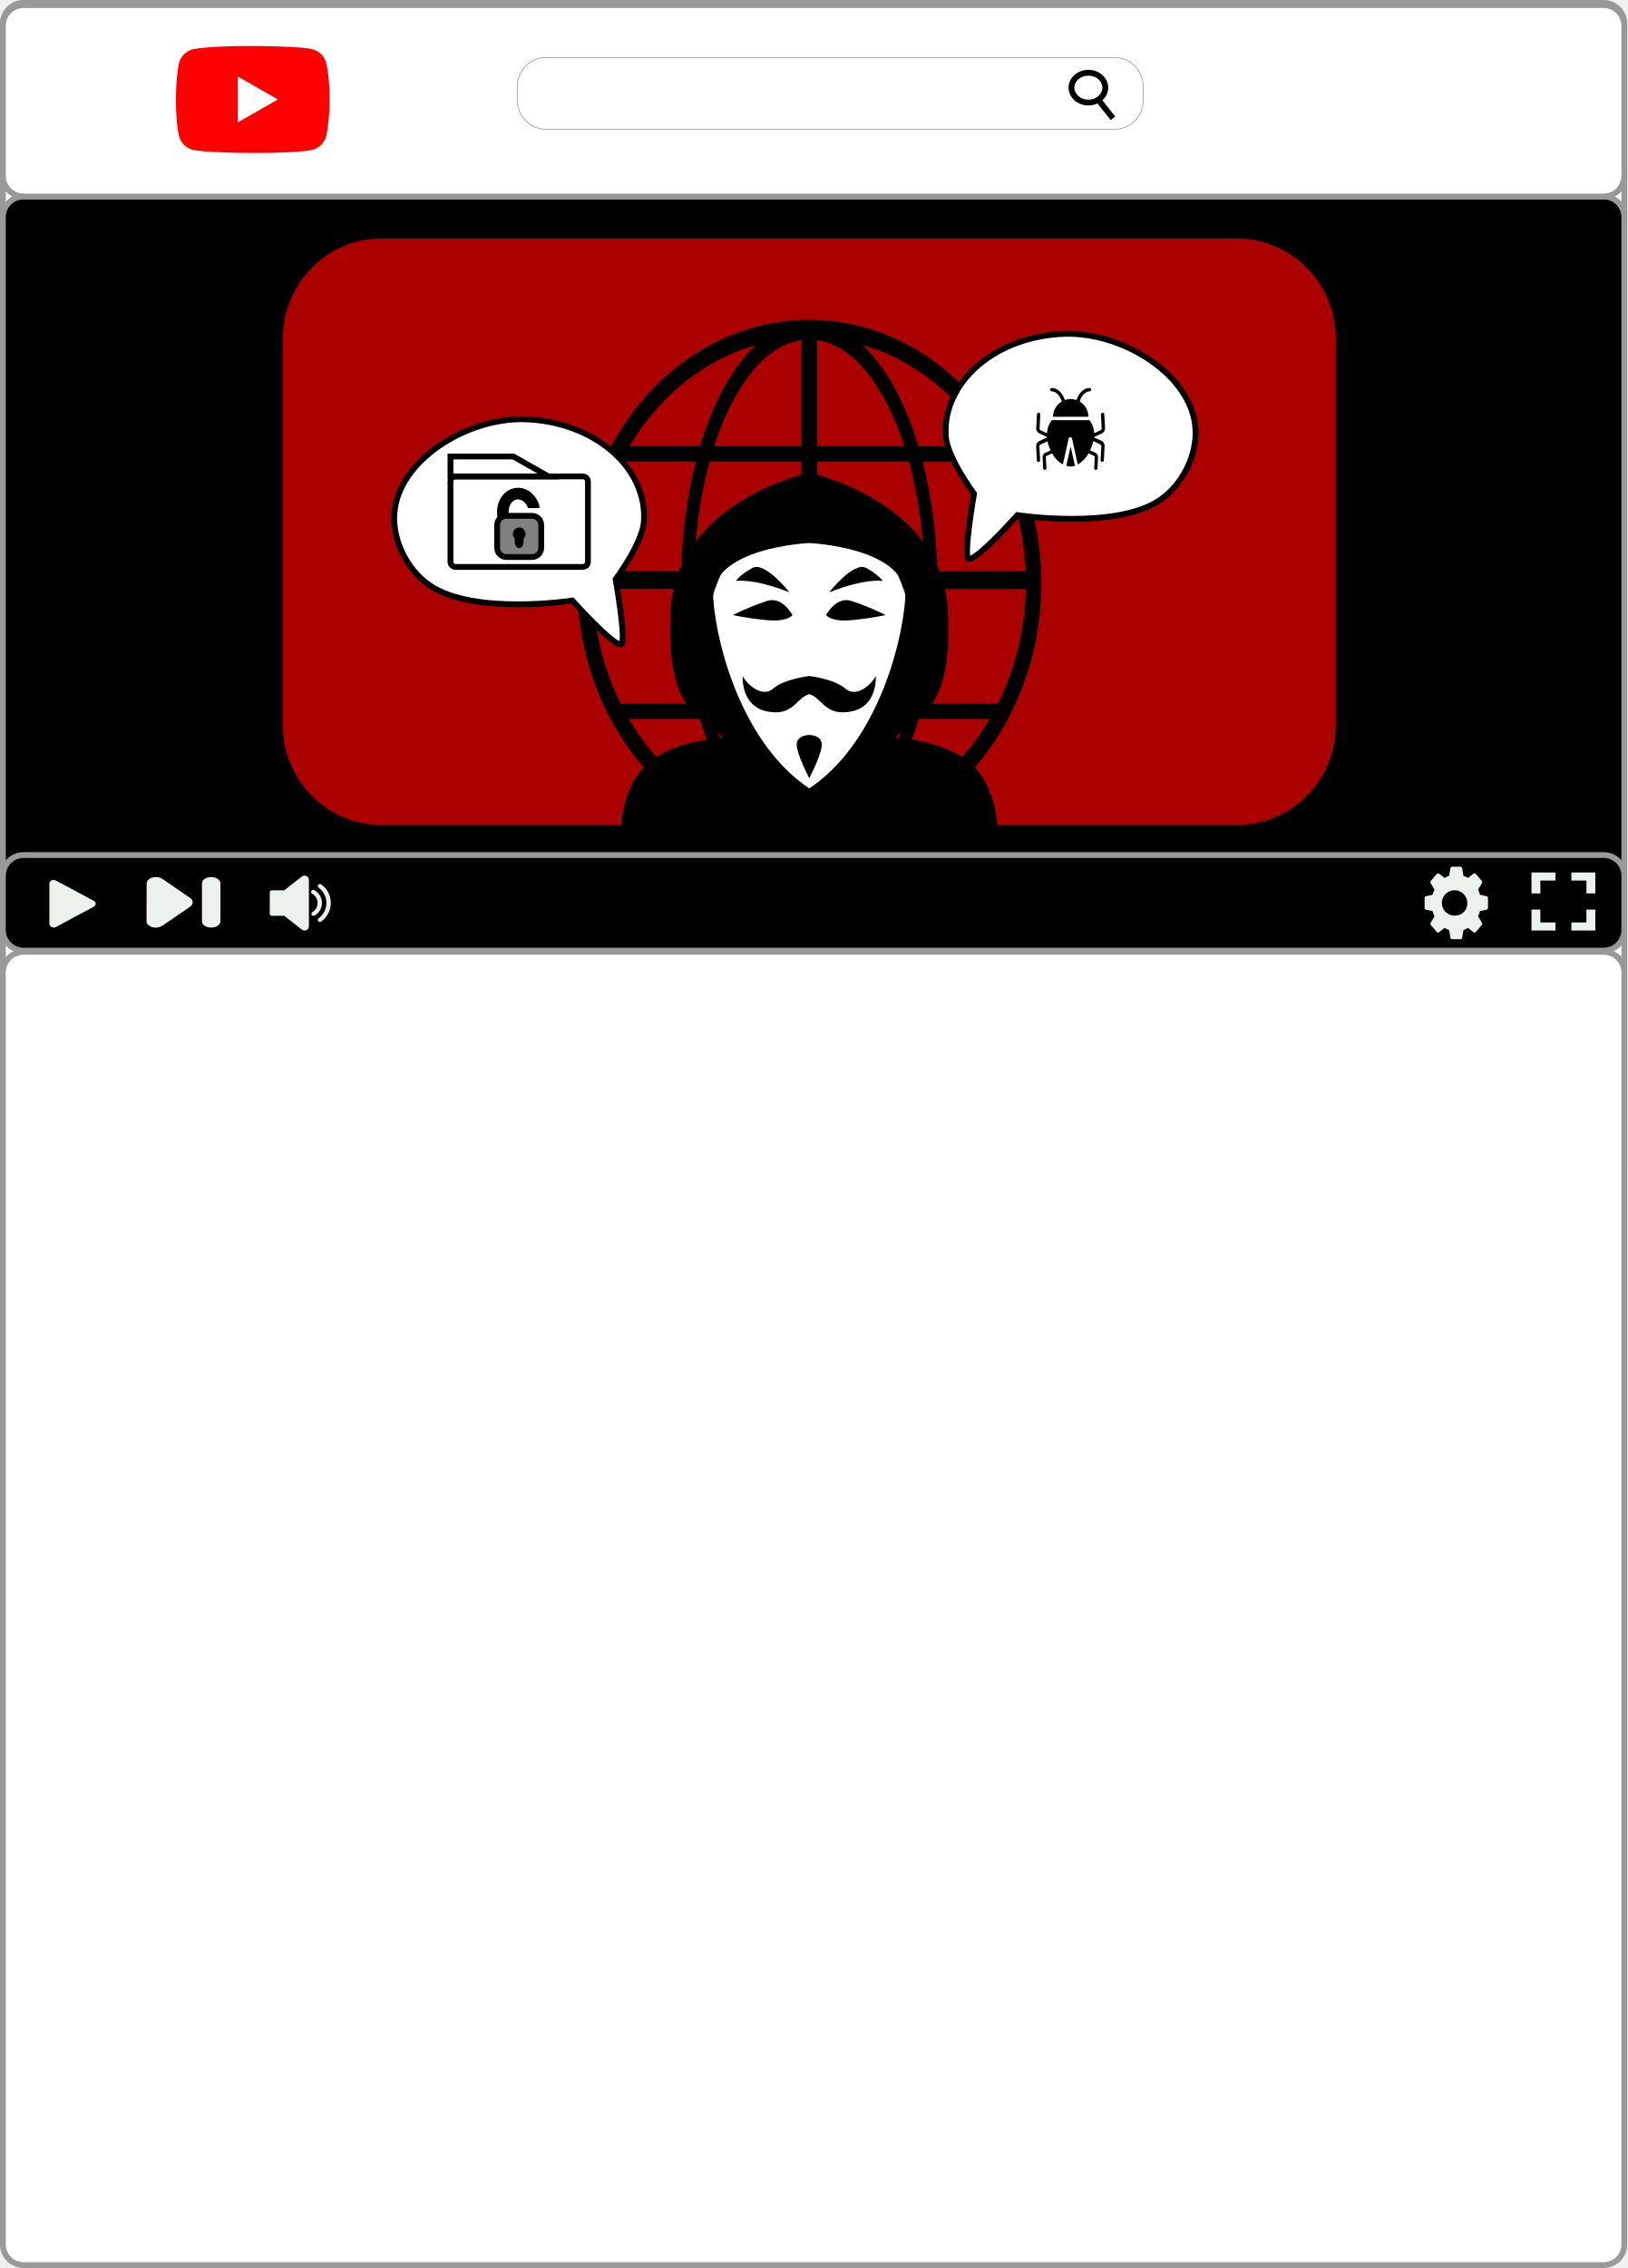
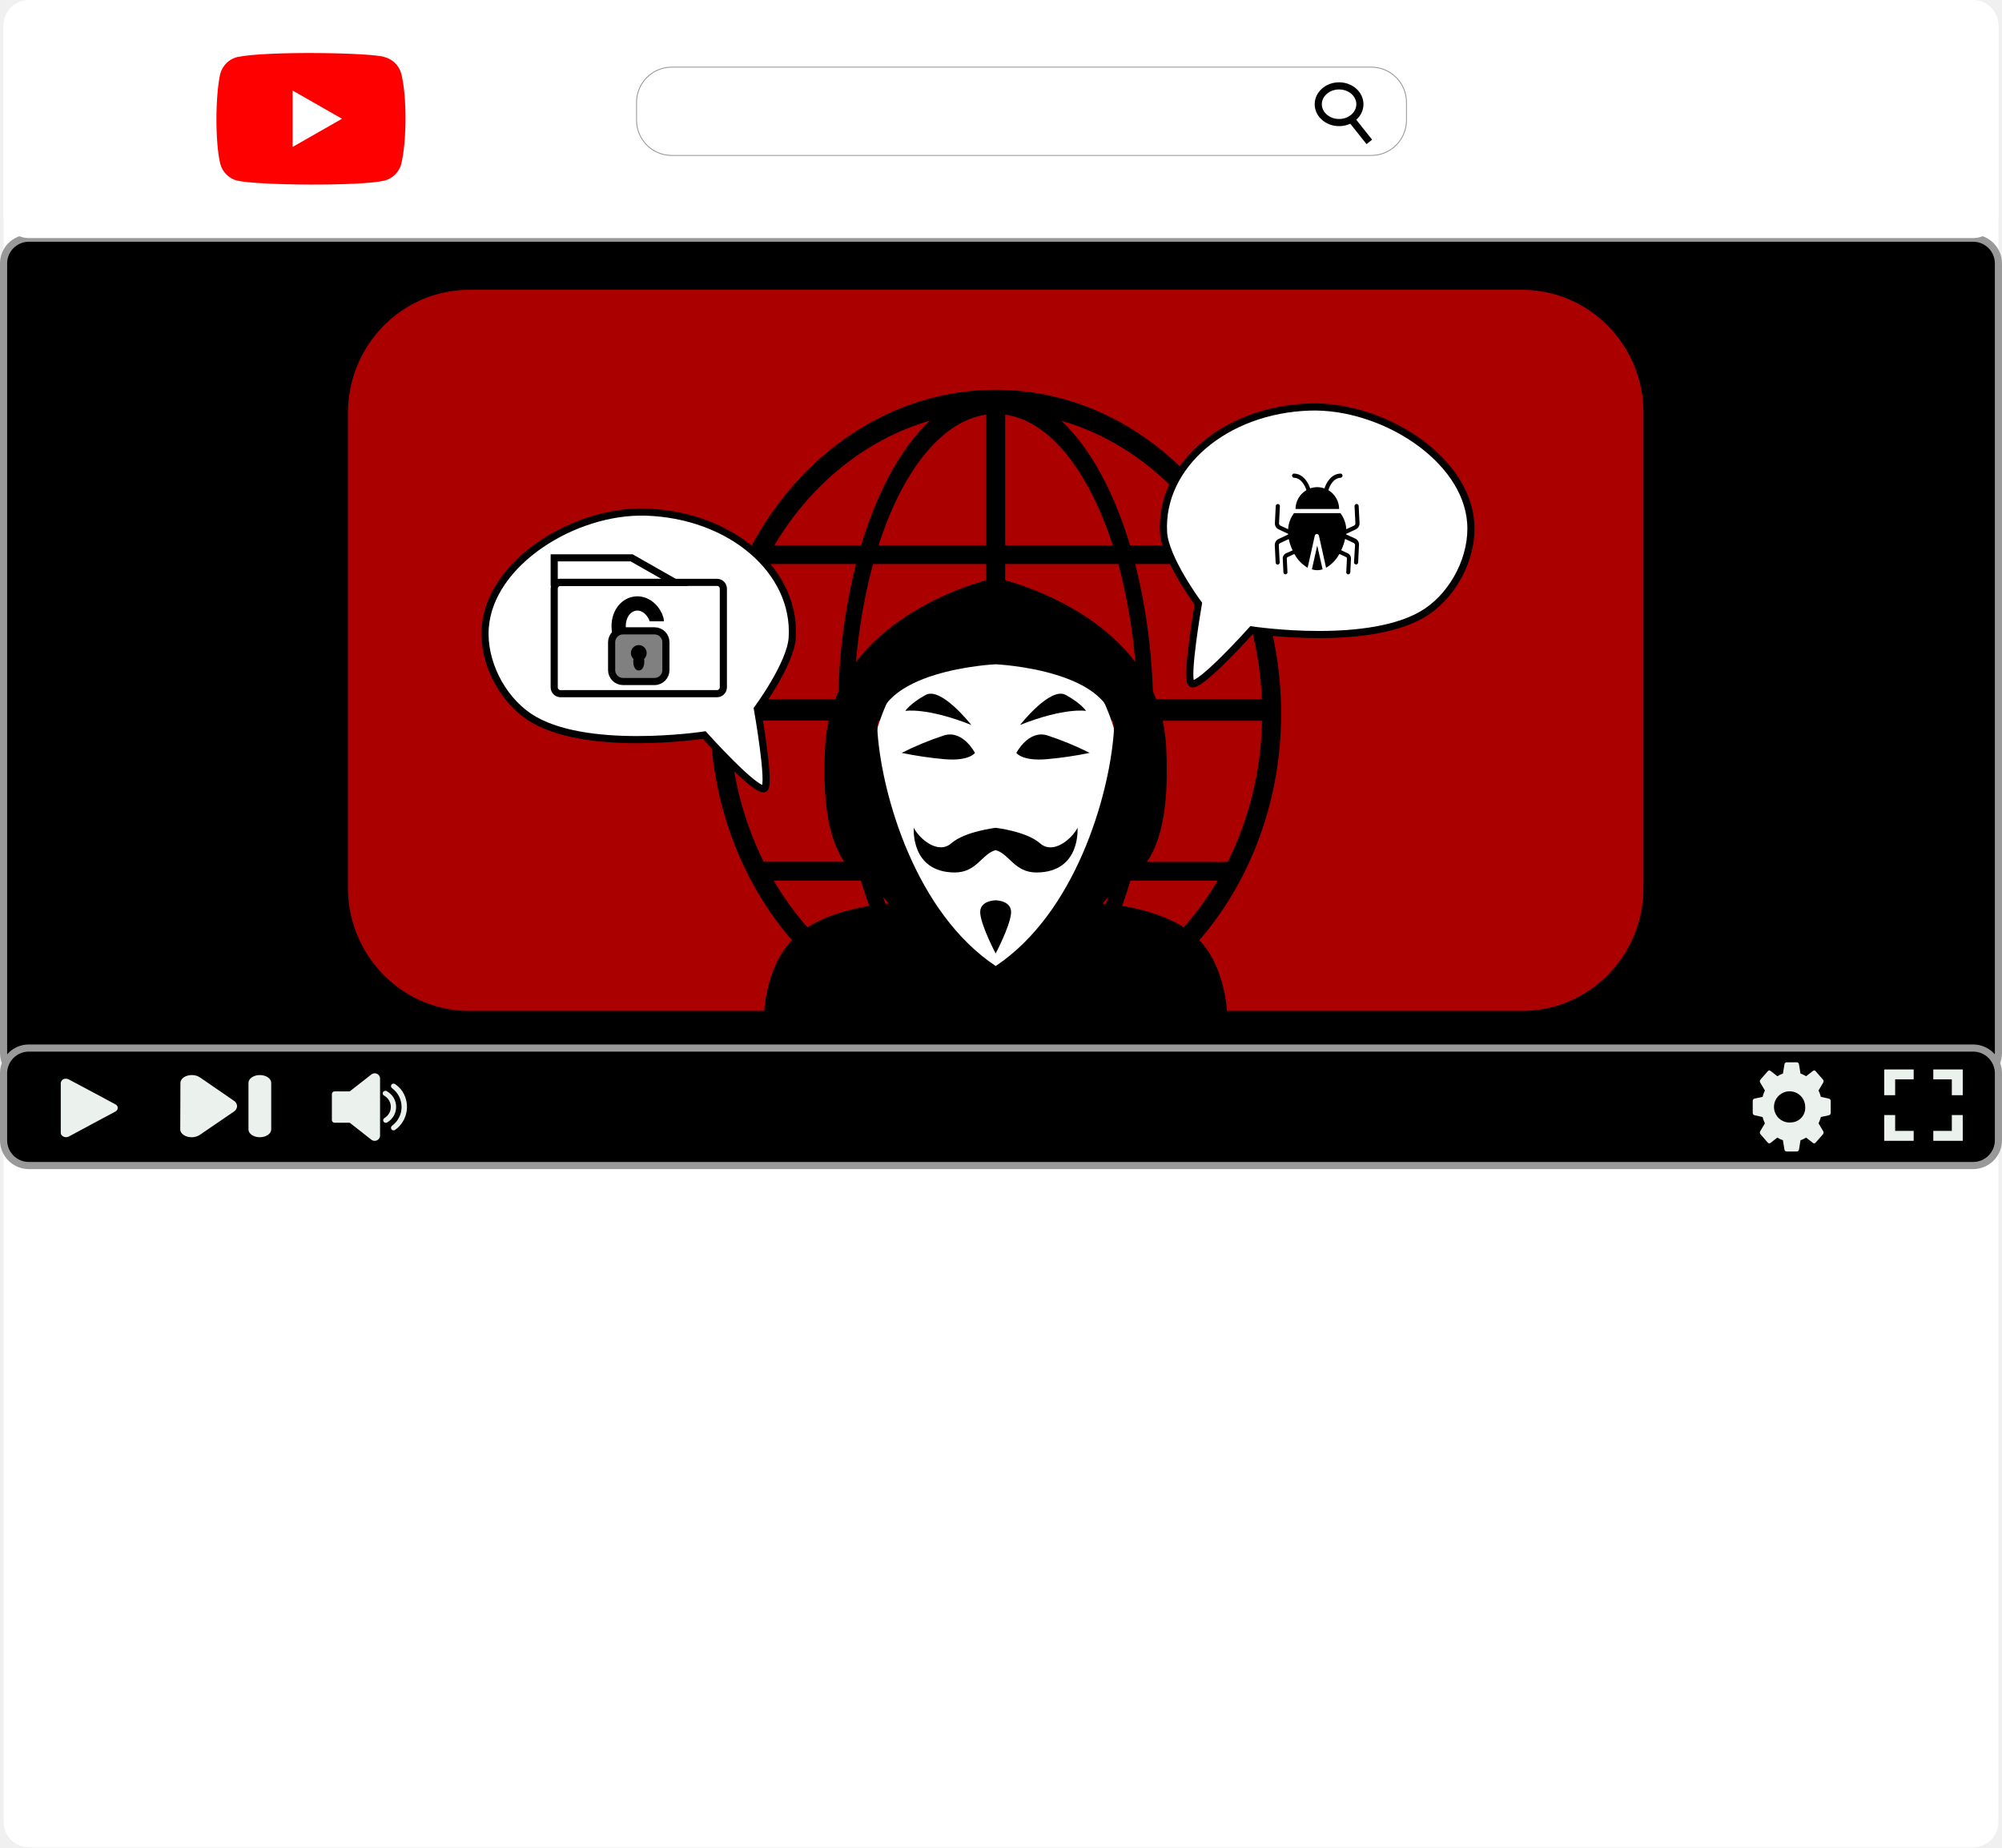
- <svg xmlns="http://www.w3.org/2000/svg" viewBox="0 0 561 781.72">
+ <svg xmlns="http://www.w3.org/2000/svg" viewBox="0 0 561 517.72">
  <g id="Layer_2" data-name="Layer 2">
    <g id="Layer_13" data-name="Layer 13">
-       <rect x="1" y="1" width="559" height="408.72" rx="7.09" fill="#fff" stroke="#999" stroke-miterlimit="10" stroke-width="2" />
-       <rect x="1" y="67.75" width="559" height="235.37" rx="7.09" stroke="#999" stroke-miterlimit="10" stroke-width="2" />
-       <rect x="1" y="1.77" width="559" height="65.95" rx="7.09" fill="#fff" stroke="#999" stroke-miterlimit="10" stroke-width="2" />
-       <rect x="1" y="328.07" width="559" height="452.65" rx="7.09" fill="#fff" stroke="#999" stroke-miterlimit="10" stroke-width="2" />
-       <path d="M112.44,21.61A6.6,6.6,0,0,0,107.76,17C104.7,15.78,75,15.2,66.41,17a6.6,6.6,0,0,0-4.68,4.66c-1.39,6-1.49,19.11,0,25.29a6.6,6.6,0,0,0,4.68,4.66c6.07,1.39,34.92,1.59,41.36,0a6.6,6.6,0,0,0,4.68-4.66C114,40.36,114.06,28.1,112.44,21.61Z" fill="red" />
-       <path d="M95.83,34.28,82,26.38v15.8Z" fill="#fff" />
-       <path d="M188.2,19.82h196a9.88,9.88,0,0,1,9.88,9.88v5a9.87,9.87,0,0,1-9.87,9.87h-196a9.88,9.88,0,0,1-9.88-9.88v-5a9.88,9.88,0,0,1,9.88-9.87Z" fill="#fff" />
-       <path d="M384.2,19.94A9.76,9.76,0,0,1,394,29.69v5a9.76,9.76,0,0,1-9.75,9.75h-196a9.76,9.76,0,0,1-9.75-9.75v-5a9.76,9.76,0,0,1,9.75-9.75h196m0-.25h-196a10,10,0,0,0-10,10v5a10,10,0,0,0,10,10h196a10,10,0,0,0,10-10v-5a10,10,0,0,0-10-10Z" fill="#999" />
-       <path d="M375.24,35.35c-3.22,0-5.84-2.31-5.84-5.14s2.62-5.14,5.84-5.14,5.83,2.3,5.83,5.14S378.45,35.35,375.24,35.35Z" fill="#fff" />
-       <path d="M375.24,26.07c2.66,0,4.83,1.86,4.83,4.14s-2.17,4.14-4.83,4.14-4.84-1.86-4.84-4.14,2.17-4.14,4.84-4.14m0-2c-3.78,0-6.84,2.75-6.84,6.14s3.06,6.14,6.84,6.14,6.83-2.75,6.83-6.14-3.06-6.14-6.83-6.14Z" />
-       <line x1="378.24" y1="33.89" x2="383.71" y2="40.77" fill="none" stroke="#000" stroke-miterlimit="10" stroke-width="2" />
-       <rect x="1" y="294.72" width="559" height="32.93" rx="7.09" stroke="#999" stroke-miterlimit="10" stroke-width="2" />
-       <path d="M32.33,312.52,25.82,316l-6.55,3.53a1.69,1.69,0,0,1-2-.37,1,1,0,0,1-.24-.65h0v-14a1.34,1.34,0,0,1,1.45-1.19,1.67,1.67,0,0,1,.86.23L25.82,307l6.51,3.5a1.08,1.08,0,0,1,.45,1.64A1.41,1.41,0,0,1,32.33,312.52Z" fill="#ebf2ed" fill-rule="evenodd" />
-       <path d="M76,304.47c0-1.2-1.43-2.18-3.19-2.18s-3.18,1-3.18,2.18v13.07c0,1.21,1.42,2.18,3.18,2.18s3.19-1,3.19-2.18Z" fill="#ebf2ed" />
-       <path d="M50.51,317.54c0,1.21,1.43,2.18,3.19,2.18a4,4,0,0,0,2.25-.64h0l9.56-6.53a1.93,1.93,0,0,0,.93-1.54,1.9,1.9,0,0,0-.93-1.54h0L56,302.93h0a4.06,4.06,0,0,0-2.25-.64c-1.76,0-3.19,1-3.19,2.18Z" fill="#ebf2ed" />
-       <path d="M106.5,303.27v16a1.51,1.51,0,0,1-1.5,1.46,1.53,1.53,0,0,1-.94-.32L98,315.65H93.75a.74.74,0,0,1-.75-.73V307.6a.74.74,0,0,1,.75-.73H98l6.07-4.75h0a1.53,1.53,0,0,1,2.11.23A1.46,1.46,0,0,1,106.5,303.27Zm4.2,1.55a.77.77,0,0,0-1,.14.73.73,0,0,0,.15,1,6.52,6.52,0,0,1,0,10.54.73.73,0,0,0-.15,1,.76.76,0,0,0,.6.29.74.74,0,0,0,.45-.15,7.93,7.93,0,0,0,1.65-11.27A8.39,8.39,0,0,0,110.7,304.82Zm.3,6.44a5,5,0,0,0-2.52-4.39.77.77,0,0,0-1.06.09.73.73,0,0,0,.31,1.15,3.61,3.61,0,0,1,1.25,5,3.77,3.77,0,0,1-1.25,1.23.72.72,0,0,0-.25,1,.77.77,0,0,0,1,.24A5,5,0,0,0,111,311.26Z" fill="#ebf2ed" />
-       <polygon points="531.06 303.5 536.25 303.5 536.25 300.72 528 300.72 528 307.94 531.06 307.94 531.06 303.5" fill="#ebf2ed" />
-       <polygon points="536.25 317.94 531.06 317.94 531.06 313.5 528 313.5 528 320.72 536.25 320.72 536.25 317.94" fill="#ebf2ed" />
-       <polygon points="546.94 317.94 541.75 317.94 541.75 320.72 550 320.72 550 313.5 546.94 313.5 546.94 317.94" fill="#ebf2ed" />
-       <polygon points="541.75 303.5 546.94 303.5 546.94 307.94 550 307.94 550 300.72 541.75 300.72 541.75 303.5" fill="#ebf2ed" />
-       <path d="M512.52,308.9l-2.28-.5a10.06,10.06,0,0,0-.65-1.79l1.31-2.2a.74.74,0,0,0-.07-.85l-2.06-2.36a.53.53,0,0,0-.74-.08l-1.92,1.5a7.48,7.48,0,0,0-1.57-.74l-.43-2.61a.62.62,0,0,0-.58-.55h-2.91a.63.63,0,0,0-.58.55l-.43,2.61a7.18,7.18,0,0,0-1.56.74l-1.93-1.5a.53.53,0,0,0-.74.08l-2.06,2.36a.74.74,0,0,0-.07.85l1.31,2.2a10.06,10.06,0,0,0-.65,1.79l-2.28.5a.64.64,0,0,0-.48.65v3.34a.66.66,0,0,0,.48.66l2.28.5a10,10,0,0,0,.65,1.78l-1.31,2.2a.74.74,0,0,0,.07.85l2.06,2.36a.53.53,0,0,0,.74.08l1.93-1.5a7.18,7.18,0,0,0,1.56.74l.43,2.62a.63.63,0,0,0,.58.54h2.91a.62.62,0,0,0,.58-.54l.43-2.62a7.48,7.48,0,0,0,1.57-.74l1.92,1.5a.53.53,0,0,0,.74-.08l2.06-2.36a.74.74,0,0,0,.07-.85l-1.31-2.2a10,10,0,0,0,.65-1.78l2.28-.5a.66.66,0,0,0,.48-.66v-3.34A.64.64,0,0,0,512.52,308.9Zm-10.44,6.66a4.38,4.38,0,1,1,3.78-4.34A4.09,4.09,0,0,1,502.08,315.56Z" fill="#ebf2ed" />
+       <rect x="1" width="559" height="517.72" rx="7.09" fill="#fff" />
+       <rect x="1" y="66.75" width="559" height="235.37" rx="7.09" stroke="#999" stroke-miterlimit="10" stroke-width="2" />
+       <rect x="1" y="0.77" width="559" height="65.95" rx="7.09" fill="#fff" />
+       <path d="M112.44,20.61A6.6,6.6,0,0,0,107.76,16C104.7,14.78,75,14.2,66.41,16a6.6,6.6,0,0,0-4.68,4.66c-1.39,6-1.49,19.11,0,25.29a6.6,6.6,0,0,0,4.68,4.66c6.07,1.39,34.92,1.59,41.36,0a6.6,6.6,0,0,0,4.68-4.66C114,39.36,114.06,27.1,112.44,20.61Z" fill="red" />
+       <path d="M95.83,33.28,82,25.38v15.8Z" fill="#fff" />
+       <path d="M188.2,18.82h196a9.88,9.88,0,0,1,9.88,9.88v5a9.87,9.87,0,0,1-9.87,9.87h-196a9.88,9.88,0,0,1-9.88-9.88v-5a9.88,9.88,0,0,1,9.88-9.87Z" fill="#fff" />
+       <path d="M384.2,18.94A9.76,9.76,0,0,1,394,28.69v5a9.76,9.76,0,0,1-9.75,9.75h-196a9.76,9.76,0,0,1-9.75-9.75v-5a9.76,9.76,0,0,1,9.75-9.75h196m0-.25h-196a10,10,0,0,0-10,10v5a10,10,0,0,0,10,10h196a10,10,0,0,0,10-10v-5a10,10,0,0,0-10-10Z" fill="#999" />
+       <path d="M375.24,34.35c-3.22,0-5.84-2.31-5.84-5.14s2.62-5.14,5.84-5.14,5.83,2.3,5.83,5.14S378.45,34.35,375.24,34.35Z" fill="#fff" />
+       <path d="M375.24,25.07c2.66,0,4.83,1.86,4.83,4.14s-2.17,4.14-4.83,4.14-4.84-1.86-4.84-4.14,2.17-4.14,4.84-4.14m0-2c-3.78,0-6.84,2.75-6.84,6.14s3.06,6.14,6.84,6.14,6.83-2.75,6.83-6.14-3.06-6.14-6.83-6.14Z" />
+       <line x1="378.24" y1="32.89" x2="383.71" y2="39.77" fill="none" stroke="#000" stroke-miterlimit="10" stroke-width="2" />
+       <rect x="1" y="293.72" width="559" height="32.93" rx="7.09" stroke="#999" stroke-miterlimit="10" stroke-width="2" />
+       <path d="M32.33,311.52,25.82,315l-6.55,3.53a1.69,1.69,0,0,1-2-.37,1,1,0,0,1-.24-.65h0v-14a1.34,1.34,0,0,1,1.45-1.19,1.67,1.67,0,0,1,.86.23L25.82,306l6.51,3.5a1.08,1.08,0,0,1,.45,1.64A1.41,1.41,0,0,1,32.33,311.52Z" fill="#ebf2ed" fill-rule="evenodd" />
+       <path d="M76,303.47c0-1.2-1.43-2.18-3.19-2.18s-3.18,1-3.18,2.18v13.07c0,1.21,1.42,2.18,3.18,2.18s3.19-1,3.19-2.18Z" fill="#ebf2ed" />
+       <path d="M50.51,316.54c0,1.21,1.43,2.18,3.19,2.18a4,4,0,0,0,2.25-.64h0l9.56-6.53a1.93,1.93,0,0,0,.93-1.54,1.9,1.9,0,0,0-.93-1.54h0L56,301.93h0a4.06,4.06,0,0,0-2.25-.64c-1.76,0-3.19,1-3.19,2.18Z" fill="#ebf2ed" />
+       <path d="M106.5,302.27v16a1.51,1.51,0,0,1-1.5,1.46,1.53,1.53,0,0,1-.94-.32L98,314.65H93.75a.74.74,0,0,1-.75-.73V306.6a.74.74,0,0,1,.75-.73H98l6.07-4.75h0a1.53,1.53,0,0,1,2.11.23A1.46,1.46,0,0,1,106.5,302.27Zm4.2,1.55a.77.77,0,0,0-1,.14.73.73,0,0,0,.15,1,6.52,6.52,0,0,1,0,10.54.73.73,0,0,0-.15,1,.76.76,0,0,0,.6.29.74.74,0,0,0,.45-.15,7.93,7.93,0,0,0,1.65-11.27A8.39,8.39,0,0,0,110.7,303.82Zm.3,6.44a5,5,0,0,0-2.52-4.39.77.77,0,0,0-1.06.09.73.73,0,0,0,.31,1.15,3.61,3.61,0,0,1,1.25,5,3.77,3.77,0,0,1-1.25,1.23.72.72,0,0,0-.25,1,.77.77,0,0,0,1,.24A5,5,0,0,0,111,310.26Z" fill="#ebf2ed" />
+       <polygon points="531.06 302.5 536.25 302.5 536.25 299.72 528 299.72 528 306.94 531.06 306.94 531.06 302.5" fill="#ebf2ed" />
+       <polygon points="536.25 316.94 531.06 316.94 531.06 312.5 528 312.5 528 319.72 536.25 319.72 536.25 316.94" fill="#ebf2ed" />
+       <polygon points="546.94 316.94 541.75 316.94 541.75 319.72 550 319.72 550 312.5 546.94 312.5 546.94 316.94" fill="#ebf2ed" />
+       <polygon points="541.75 302.5 546.94 302.5 546.94 306.94 550 306.94 550 299.72 541.75 299.72 541.75 302.5" fill="#ebf2ed" />
+       <path d="M512.52,307.9l-2.28-.5a10.06,10.06,0,0,0-.65-1.79l1.31-2.2a.74.74,0,0,0-.07-.85l-2.06-2.36a.53.53,0,0,0-.74-.08l-1.92,1.5a7.48,7.48,0,0,0-1.57-.74l-.43-2.61a.62.62,0,0,0-.58-.55h-2.91a.63.63,0,0,0-.58.55l-.43,2.61a7.18,7.18,0,0,0-1.56.74l-1.93-1.5a.53.53,0,0,0-.74.08l-2.06,2.36a.74.74,0,0,0-.07.85l1.31,2.2a10.06,10.06,0,0,0-.65,1.79l-2.28.5a.64.64,0,0,0-.48.65v3.34a.66.66,0,0,0,.48.66l2.28.5a10,10,0,0,0,.65,1.78l-1.31,2.2a.74.74,0,0,0,.07.85l2.06,2.36a.53.53,0,0,0,.74.08l1.93-1.5a7.18,7.18,0,0,0,1.56.74l.43,2.62a.63.63,0,0,0,.58.54h2.91a.62.62,0,0,0,.58-.54l.43-2.62a7.48,7.48,0,0,0,1.57-.74l1.92,1.5a.53.53,0,0,0,.74-.08l2.06-2.36a.74.74,0,0,0,.07-.85l-1.31-2.2a10,10,0,0,0,.65-1.78l2.28-.5a.66.66,0,0,0,.48-.66v-3.34A.64.64,0,0,0,512.52,307.9Zm-10.44,6.66a4.38,4.38,0,1,1,3.78-4.34A4.09,4.09,0,0,1,502.08,314.56Z" fill="#ebf2ed" />
    </g>
    <g id="Layer_4" data-name="Layer 4">
      <g id="Layer_9" data-name="Layer 9">
-         <path d="M131.52,77.72h295c21.27,0,38.52,17.47,38.52,39v133.1c0,21.55-17.25,39-38.52,39h-295c-21.27,0-38.52-17.47-38.52-39V116.75C93,95.19,110.25,77.72,131.52,77.72Z" fill="#a00" stroke="#000" stroke-miterlimit="10" stroke-width="9" />
-         <path d="M279,110.24c-44.11,0-80,40.71-80,90.74s35.9,90.74,80,90.74S359,251,359,201,323.13,110.24,279,110.24Zm-2.67,86.67h-37a159.09,159.09,0,0,1,5.3-37.85h31.68Zm0,6.05v39.57h-32A161.45,161.45,0,0,1,239.32,203Zm5.34,0h37a162.42,162.42,0,0,1-5.05,39.57h-32Zm0-6.05V159.06h31.72a159.59,159.59,0,0,1,5.29,37.85Zm0-43.1V117.2c12.52,1.76,23.46,15.87,30.14,36.61Zm-5.34,0H246.2C252.88,133,263.81,119,276.33,117.2Zm-36.44,5.25a168.29,168.29,0,0,0-5,37.85H204.41a92.53,92.53,0,0,1,9.72-37.85Zm-5,43.9a169.1,169.1,0,0,0,4.94,39.57H214a92.94,92.94,0,0,1-9.6-39.57Zm41.45,44.84v37.63c-12.73-1.8-23.79-16.32-30.45-37.63Zm5.34,0h30.46c-6.64,21.32-17.73,35.87-30.46,37.63Zm36.52-5.25A169.1,169.1,0,0,0,323.13,203h30.52a93,93,0,0,1-9.6,39.57Zm4.91-45.62a167.88,167.88,0,0,0-5-37.86h25.74a92.45,92.45,0,0,1,9.75,37.86ZM341,153.82H316.66c-4.56-15.19-11.27-27.4-19.24-34.9,18,5.18,33.46,17.84,43.58,34.89ZM260.57,118.9c-8,7.5-14.69,19.71-19.24,34.91H217C227.12,136.77,242.58,124.1,260.57,118.9ZM216.8,247.8h24.45c4.57,15.4,11.34,27.75,19.42,35.28C242.47,277.86,226.9,265,216.8,247.8Zm80.54,35.28c8.07-7.55,14.85-19.91,19.42-35.28h24.45C331.08,265,315.53,277.86,297.34,283.08Z" />
-         <ellipse cx="279" cy="224.49" rx="35.96" ry="49.88" fill="#fff" />
-         <path d="M335.7,264.08c-8.92-9-26.75-9.82-26.75-9.82,5.73-7.9,19.73-6.22,17.84-43.89S279,162.91,279,162.91s-45.85,9.79-47.78,47.46,12.1,36,17.84,43.89c0,0-17.84.84-26.76,9.82S214,288.43,214,288.43H344S344.62,273.08,335.7,264.08ZM279,271.72c-22.29-14.84-31.75-47.45-33.08-65.23S279,187.17,279,187.17s34.46,1.54,33.09,19.32S301.3,256.9,279,271.74Z" />
-         <path d="M301.94,233c-1.44,2.89-6.69,7.69-10.52,4.33S279,233,279,233s-8.6,1-12.42,4.33-9.08-1.44-10.52-4.33c0,0-1,12.46,11.47,12.52,6.2,0,7.65-5.29,11.47-6.26,3.81,1,5.26,6.28,11.46,6.26C302.94,245.48,301.94,233,301.94,233Z" />
-         <path d="M279,253.32s-4.78,0-4.3,3.84,4.3,11.06,4.3,11.06,3.83-7.22,4.3-11.06S279,253.32,279,253.32Z" />
-         <path d="M273.2,212s-3.34-6.47-8.6-4.92A86.36,86.36,0,0,0,252.66,212a105.34,105.34,0,0,0,12,1.77C271.67,214.37,273.2,212,273.2,212Z" />
-         <path d="M284.81,212s3.34-6.47,8.6-4.92A86.36,86.36,0,0,1,305.35,212a106,106,0,0,1-12,1.77C286.33,214.37,284.81,212,284.81,212Z" />
-         <path d="M272.18,204.17s-8.44-10.78-12.77-8.42-5.73,4.49-5.73,4.49S259.59,199.18,272.18,204.17Z" />
-         <path d="M285.85,204.17s8.44-10.78,12.77-8.42,5.72,4.49,5.72,4.49S298.42,199.18,285.85,204.17Z" />
-         <path d="M326.05,150.18c.43,7.42,9.76,20,9.76,20s-3.72,21.41-1.92,22.41c2.27,1.26,16.87-15.05,16.87-15.05s33.73,5.16,49.07-5.14c7.84-5.29,13-15.61,12.29-24.93-1.31-18.23-24.91-33-45-32.4C343.35,115.78,325,131.52,326.05,150.18Z" fill="#fff" stroke="#000" stroke-miterlimit="10" stroke-width="2" />
-         <path d="M222,179.66c-.43,7.42-9.76,20-9.76,20S216,221,214.2,222c-2.26,1.26-16.86-15-16.86-15s-33.73,5.15-49.07-5.15c-7.84-5.27-13-15.61-12.3-24.92,1.32-18.23,24.92-33,45-32.41C204.74,145.27,223.13,161,222,179.66Z" fill="#fff" stroke="#000" stroke-miterlimit="10" stroke-width="2" />
-         <path d="M357.22,153.85l.24,4.8a.58.58,0,0,0,.58.59h0a.59.59,0,0,0,.55-.59l-.24-4.8a.66.66,0,0,1,.39-.65l2.39-1.12a14.32,14.32,0,0,0,1.09,3.17l-1.86.81a1.61,1.61,0,0,0-.91,1.53l.19,3.82a.58.58,0,0,0,.58.56h0a.57.57,0,0,0,.55-.61h0l-.19-3.83a.43.43,0,0,1,.24-.4l1.88-.88a10,10,0,0,0,3.73,3.87l2-9a.58.58,0,0,1,.58-.46.59.59,0,0,1,.58.46l2,9a10,10,0,0,0,3.73-3.87l1.88.87a.46.46,0,0,1,.24.41l-.19,3.82a.58.58,0,0,0,.55.62h0a.59.59,0,0,0,.58-.56l.19-3.82a1.6,1.6,0,0,0-.91-1.53l-1.83-.85a14.32,14.32,0,0,0,1.09-3.17l2.4,1.12a.7.7,0,0,1,.39.65l-.29,4.8a.58.58,0,0,0,.58.59h0a.58.58,0,0,0,.58-.59l.23-4.8A1.86,1.86,0,0,0,379.9,152l-2.67-1.21v-.17l2.68-1.26a1.86,1.86,0,0,0,1.06-1.76l-.24-4.8a.6.6,0,0,0-.61-.56.59.59,0,0,0-.55.62l.24,4.8a.68.68,0,0,1-.39.65l-2.16,1a8.25,8.25,0,0,0-1.65-4.5h-13a8.17,8.17,0,0,0-1.65,4.5l-2.17-1a.68.68,0,0,1-.38-.65l.24-4.8a.58.58,0,1,0-1.16-.06l-.24,4.8a1.83,1.83,0,0,0,1.06,1.76l2.67,1.26v.17l-2.69,1.26A1.86,1.86,0,0,0,357.22,153.85Z" />
-         <path d="M375.69,134.89a.59.59,0,0,0,0-1.17c-2.84.07-4.12,2.86-4.56,4.16a5.93,5.93,0,0,0-2-.35,6.12,6.12,0,0,0-2,.34c-.45-1.31-1.74-4.08-4.56-4.15h0a.59.59,0,0,0,0,1.17c2.17.06,3.19,2.47,3.52,3.47a6.19,6.19,0,0,0-3.06,5.29h12.23a6.2,6.2,0,0,0-3-5.26C372.5,137.39,373.51,135,375.69,134.89Z" />
-         <path d="M369.11,153.89l-1.49,6.67a4.71,4.71,0,0,0,3,0Z" />
-         <path d="M157.07,164.21h43.85a1.78,1.78,0,0,1,1.78,1.8v27.6a1.79,1.79,0,0,1-1.78,1.8H157.07a1.79,1.79,0,0,1-1.77-1.8V166A1.78,1.78,0,0,1,157.07,164.21Z" fill="#fff" stroke="#000" stroke-miterlimit="10" stroke-width="2" />
-         <path d="M189.09,164.22H155.3v-6.88H177Z" fill="none" stroke="#000" stroke-miterlimit="10" stroke-width="2" />
-         <path d="M174.57,177.8h8.85A3.19,3.19,0,0,1,186.6,181v7.78a3.2,3.2,0,0,1-3.18,3.22h-8.85a3.2,3.2,0,0,1-3.18-3.22V181A3.19,3.19,0,0,1,174.57,177.8Z" fill="gray" stroke="#000" stroke-miterlimit="10" stroke-width="2" />
-         <ellipse cx="179" cy="184.02" rx="1.21" ry="1.23" stroke="#000" stroke-miterlimit="10" stroke-width="2" />
-         <ellipse cx="179" cy="186.41" rx="0.55" ry="1.5" stroke="#000" stroke-miterlimit="10" stroke-width="2" />
-         <path d="M173.53,178.23c-.87-4.46,1.66-8.11,5.08-8.11s5.43,3.68,5.43,5" fill="none" stroke="#000" stroke-miterlimit="10" stroke-width="4" />
+         <path d="M131.52,76.72h295c21.27,0,38.52,17.47,38.52,39v133.1c0,21.55-17.25,39-38.52,39h-295c-21.27,0-38.52-17.47-38.52-39V115.75C93,94.19,110.25,76.72,131.52,76.72Z" fill="#a00" stroke="#000" stroke-miterlimit="10" stroke-width="9" />
+         <path d="M279,109.24c-44.11,0-80,40.71-80,90.74s35.9,90.74,80,90.74S359,250,359,200,323.13,109.24,279,109.24Zm-2.67,86.67h-37a159.09,159.09,0,0,1,5.3-37.85h31.68Zm0,6.05v39.57h-32A161.45,161.45,0,0,1,239.32,202Zm5.34,0h37a162.42,162.42,0,0,1-5.05,39.57h-32Zm0-6.05V158.06h31.72a159.59,159.59,0,0,1,5.29,37.85Zm0-43.1V116.2c12.52,1.76,23.46,15.87,30.14,36.61Zm-5.34,0H246.2C252.88,132,263.81,118,276.33,116.2Zm-36.44,5.25a168.29,168.29,0,0,0-5,37.85H204.41a92.53,92.53,0,0,1,9.72-37.85Zm-5,43.9a169.1,169.1,0,0,0,4.94,39.57H214a92.94,92.94,0,0,1-9.6-39.57Zm41.45,44.84v37.63c-12.73-1.8-23.79-16.32-30.45-37.63Zm5.34,0h30.46c-6.64,21.32-17.73,35.87-30.46,37.63Zm36.52-5.25A169.1,169.1,0,0,0,323.13,202h30.52a93,93,0,0,1-9.6,39.57Zm4.91-45.62a167.88,167.88,0,0,0-5-37.86h25.74a92.45,92.45,0,0,1,9.75,37.86ZM341,152.82H316.66c-4.56-15.19-11.27-27.4-19.24-34.9,18,5.18,33.46,17.84,43.58,34.89ZM260.57,117.9c-8,7.5-14.69,19.71-19.24,34.91H217C227.12,135.77,242.58,123.1,260.57,117.9ZM216.8,246.8h24.45c4.57,15.4,11.34,27.75,19.42,35.28C242.47,276.86,226.9,264,216.8,246.8Zm80.54,35.28c8.07-7.55,14.85-19.91,19.42-35.28h24.45C331.08,264,315.53,276.86,297.34,282.08Z" />
+         <ellipse cx="279" cy="223.49" rx="35.96" ry="49.88" fill="#fff" />
+         <path d="M335.7,263.08c-8.92-9-26.75-9.82-26.75-9.82,5.73-7.9,19.73-6.22,17.84-43.89S279,161.91,279,161.91s-45.85,9.79-47.78,47.46,12.1,36,17.84,43.89c0,0-17.84.84-26.76,9.82S214,287.43,214,287.43H344S344.62,272.08,335.7,263.08ZM279,270.72c-22.29-14.84-31.75-47.45-33.08-65.23S279,186.17,279,186.17s34.46,1.54,33.09,19.32S301.3,255.9,279,270.74Z" />
+         <path d="M301.94,232c-1.44,2.89-6.69,7.69-10.52,4.33S279,232,279,232s-8.6,1-12.42,4.33-9.08-1.44-10.52-4.33c0,0-1,12.46,11.47,12.52,6.2,0,7.65-5.29,11.47-6.26,3.81,1,5.26,6.28,11.46,6.26C302.94,244.48,301.94,232,301.94,232Z" />
+         <path d="M279,252.32s-4.78,0-4.3,3.84,4.3,11.06,4.3,11.06,3.83-7.22,4.3-11.06S279,252.32,279,252.32Z" />
+         <path d="M273.2,211s-3.34-6.47-8.6-4.92A86.36,86.36,0,0,0,252.66,211a105.34,105.34,0,0,0,12,1.77C271.67,213.37,273.2,211,273.2,211Z" />
+         <path d="M284.81,211s3.34-6.47,8.6-4.92A86.36,86.36,0,0,1,305.35,211a106,106,0,0,1-12,1.77C286.33,213.37,284.81,211,284.81,211Z" />
+         <path d="M272.18,203.17s-8.44-10.78-12.77-8.42-5.73,4.49-5.73,4.49S259.59,198.18,272.18,203.17Z" />
+         <path d="M285.85,203.17s8.44-10.78,12.77-8.42,5.72,4.49,5.72,4.49S298.42,198.18,285.85,203.17Z" />
+         <path d="M326.05,149.18c.43,7.42,9.76,20,9.76,20s-3.72,21.41-1.92,22.41c2.27,1.26,16.87-15.05,16.87-15.05s33.73,5.16,49.07-5.14c7.84-5.29,13-15.61,12.29-24.93-1.31-18.23-24.91-33-45-32.4C343.35,114.78,325,130.52,326.05,149.18Z" fill="#fff" stroke="#000" stroke-miterlimit="10" stroke-width="2" />
+         <path d="M222,178.66c-.43,7.42-9.76,20-9.76,20S216,220,214.2,221c-2.26,1.26-16.86-15-16.86-15s-33.73,5.15-49.07-5.15c-7.84-5.27-13-15.61-12.3-24.92,1.32-18.23,24.92-33,45-32.41C204.74,144.27,223.13,160,222,178.66Z" fill="#fff" stroke="#000" stroke-miterlimit="10" stroke-width="2" />
+         <path d="M357.22,152.85l.24,4.8a.58.58,0,0,0,.58.59h0a.59.59,0,0,0,.55-.59l-.24-4.8a.66.66,0,0,1,.39-.65l2.39-1.12a14.32,14.32,0,0,0,1.09,3.17l-1.86.81a1.61,1.61,0,0,0-.91,1.53l.19,3.82a.58.58,0,0,0,.58.56h0a.57.57,0,0,0,.55-.61h0l-.19-3.83a.43.43,0,0,1,.24-.4l1.88-.88a10,10,0,0,0,3.73,3.87l2-9a.58.58,0,0,1,.58-.46.59.59,0,0,1,.58.46l2,9a10,10,0,0,0,3.73-3.87l1.88.87a.46.46,0,0,1,.24.41l-.19,3.82a.58.58,0,0,0,.55.62h0a.59.59,0,0,0,.58-.56l.19-3.82a1.6,1.6,0,0,0-.91-1.53l-1.83-.85a14.32,14.32,0,0,0,1.09-3.17l2.4,1.12a.7.7,0,0,1,.39.65l-.29,4.8a.58.58,0,0,0,.58.59h0a.58.58,0,0,0,.58-.59l.23-4.8A1.86,1.86,0,0,0,379.9,151l-2.67-1.21v-.17l2.68-1.26a1.86,1.86,0,0,0,1.06-1.76l-.24-4.8a.6.6,0,0,0-.61-.56.59.59,0,0,0-.55.62l.24,4.8a.68.68,0,0,1-.39.65l-2.16,1a8.25,8.25,0,0,0-1.65-4.5h-13a8.17,8.17,0,0,0-1.65,4.5l-2.17-1a.68.68,0,0,1-.38-.65l.24-4.8a.58.58,0,1,0-1.16-.06l-.24,4.8a1.83,1.83,0,0,0,1.06,1.76l2.67,1.26v.17l-2.69,1.26A1.86,1.86,0,0,0,357.22,152.85Z" />
+         <path d="M375.69,133.89a.59.59,0,0,0,0-1.17c-2.84.07-4.12,2.86-4.56,4.16a5.93,5.93,0,0,0-2-.35,6.12,6.12,0,0,0-2,.34c-.45-1.31-1.74-4.08-4.56-4.15h0a.59.59,0,0,0,0,1.17c2.17.06,3.19,2.47,3.52,3.47a6.19,6.19,0,0,0-3.06,5.29h12.23a6.2,6.2,0,0,0-3-5.26C372.5,136.39,373.51,134,375.69,133.89Z" />
+         <path d="M369.11,152.89l-1.49,6.67a4.71,4.71,0,0,0,3,0Z" />
+         <path d="M157.07,163.21h43.85a1.78,1.78,0,0,1,1.78,1.8v27.6a1.79,1.79,0,0,1-1.78,1.8H157.07a1.79,1.79,0,0,1-1.77-1.8V165A1.78,1.78,0,0,1,157.07,163.21Z" fill="#fff" stroke="#000" stroke-miterlimit="10" stroke-width="2" />
+         <path d="M189.09,163.22H155.3v-6.88H177Z" fill="none" stroke="#000" stroke-miterlimit="10" stroke-width="2" />
+         <path d="M174.57,176.8h8.85A3.19,3.19,0,0,1,186.6,180v7.78a3.2,3.2,0,0,1-3.18,3.22h-8.85a3.2,3.2,0,0,1-3.18-3.22V180A3.19,3.19,0,0,1,174.57,176.8Z" fill="gray" stroke="#000" stroke-miterlimit="10" stroke-width="2" />
+         <ellipse cx="179" cy="183.02" rx="1.21" ry="1.23" stroke="#000" stroke-miterlimit="10" stroke-width="2" />
+         <ellipse cx="179" cy="185.41" rx="0.55" ry="1.5" stroke="#000" stroke-miterlimit="10" stroke-width="2" />
+         <path d="M173.53,177.23c-.87-4.46,1.66-8.11,5.08-8.11s5.43,3.68,5.43,5" fill="none" stroke="#000" stroke-miterlimit="10" stroke-width="4" />
      </g>
    </g>
  </g>
</svg>
